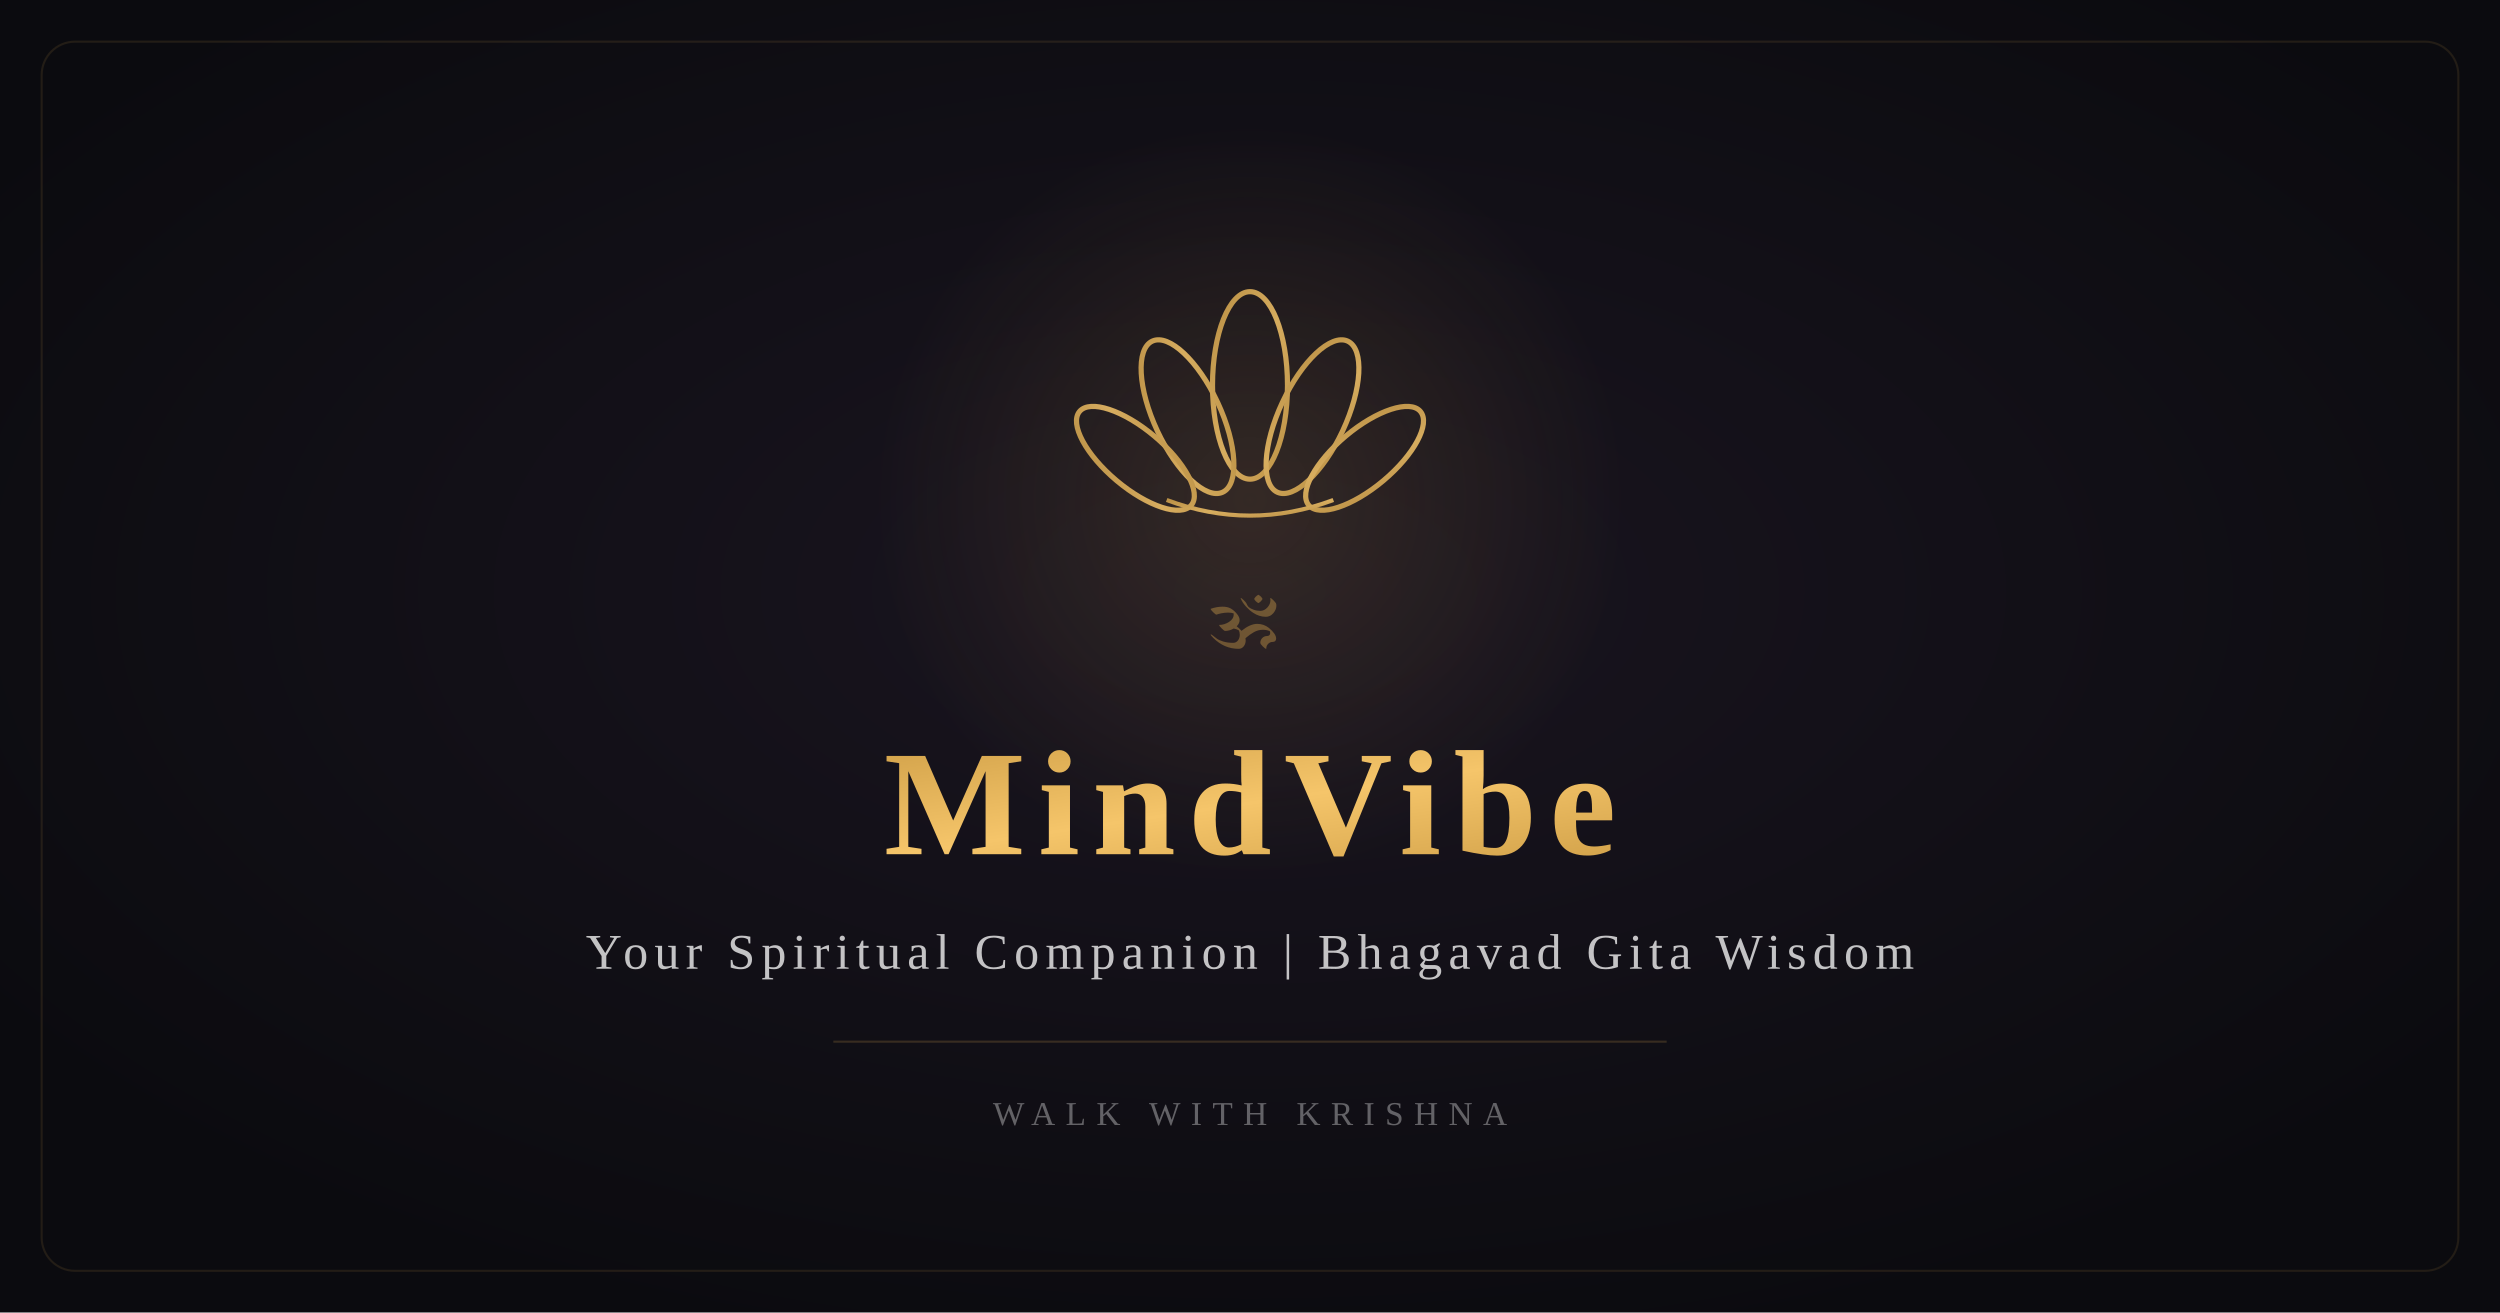
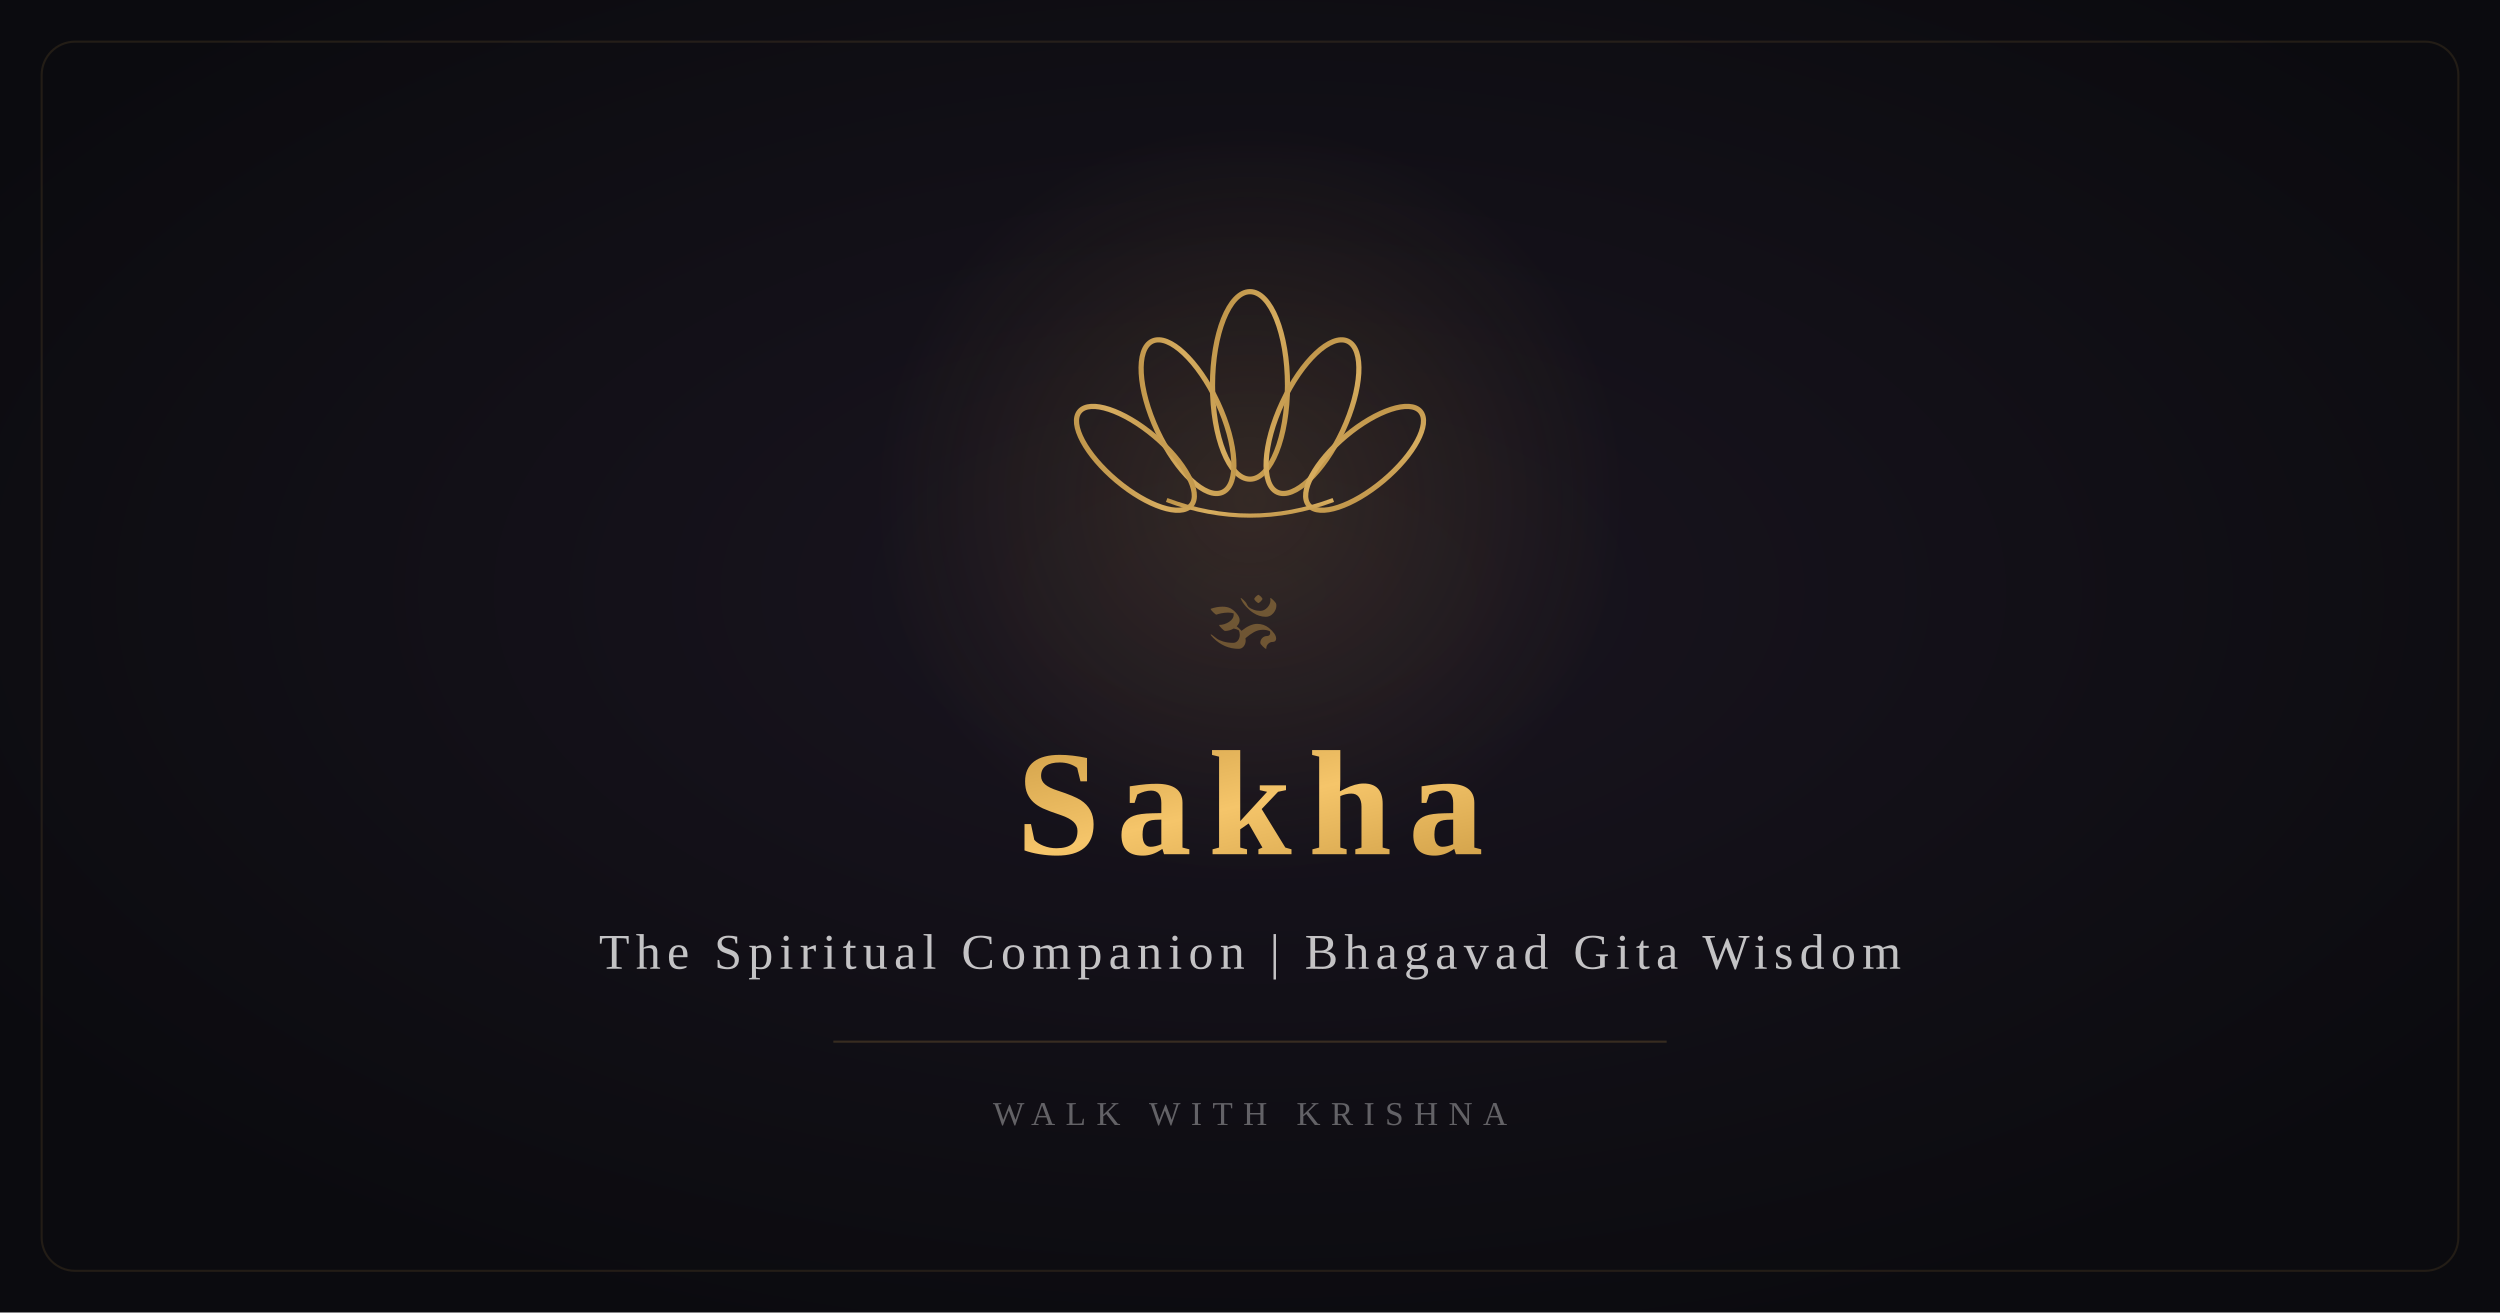
<svg xmlns="http://www.w3.org/2000/svg" width="1200" height="630" viewBox="0 0 1200 630">
  <defs>
    <linearGradient id="goldGrad" x1="0%" y1="0%" x2="100%" y2="100%">
      <stop offset="0%" stop-color="#d4a44c" />
      <stop offset="50%" stop-color="#f5c56a" />
      <stop offset="100%" stop-color="#d4a44c" />
    </linearGradient>
    <radialGradient id="glowBg" cx="50%" cy="45%" r="60%">
      <stop offset="0%" stop-color="#1a1520" />
      <stop offset="100%" stop-color="#0b0b0f" />
    </radialGradient>
    <radialGradient id="lotusGlow" cx="50%" cy="50%" r="50%">
      <stop offset="0%" stop-color="rgba(212,164,76,0.15)" />
      <stop offset="100%" stop-color="rgba(212,164,76,0)" />
    </radialGradient>
  </defs>
  <rect width="1200" height="630" fill="url(#glowBg)" />
  <rect x="20" y="20" width="1160" height="590" rx="16" fill="none" stroke="rgba(212,164,76,0.12)" stroke-width="1" />
  <circle cx="600" cy="240" r="180" fill="url(#lotusGlow)" />
  <g transform="translate(600, 220)" fill="none" stroke="url(#goldGrad)" stroke-width="2.5" opacity="0.85">
    <ellipse cx="0" cy="-35" rx="18" ry="45" />
    <ellipse cx="-30" cy="-20" rx="16" ry="40" transform="rotate(-25, -30, -20)" />
    <ellipse cx="-55" cy="0" rx="14" ry="35" transform="rotate(-50, -55, 0)" />
    <ellipse cx="30" cy="-20" rx="16" ry="40" transform="rotate(25, 30, -20)" />
    <ellipse cx="55" cy="0" rx="14" ry="35" transform="rotate(50, 55, 0)" />
    <path d="M-40,20 Q0,35 40,20" stroke-width="2" />
  </g>
  <text x="600" y="310" text-anchor="middle" font-family="serif" font-size="36" fill="rgba(212,164,76,0.4)">ॐ</text>
-   <text x="600" y="410" text-anchor="middle" font-family="Georgia, 'Times New Roman', serif" font-size="72" font-weight="bold" fill="url(#goldGrad)" letter-spacing="6">MindVibe</text>
-   <text x="600" y="465" text-anchor="middle" font-family="Georgia, 'Times New Roman', serif" font-size="24" fill="rgba(255,255,255,0.75)" letter-spacing="3">Your Spiritual Companion | Bhagavad Gita Wisdom</text>
+   <text x="600" y="410" text-anchor="middle" font-family="Georgia, 'Times New Roman', serif" font-size="72" font-weight="bold" fill="url(#goldGrad)" letter-spacing="8">Sakha</text>
+   <text x="600" y="465" text-anchor="middle" font-family="Georgia, 'Times New Roman', serif" font-size="24" fill="rgba(255,255,255,0.75)" letter-spacing="3">The Spiritual Companion | Bhagavad Gita Wisdom</text>
  <line x1="400" y1="500" x2="800" y2="500" stroke="rgba(212,164,76,0.2)" stroke-width="1" />
  <text x="600" y="540" text-anchor="middle" font-family="Georgia, 'Times New Roman', serif" font-size="16" fill="rgba(255,255,255,0.35)" letter-spacing="5">WALK WITH KRISHNA</text>
</svg>
